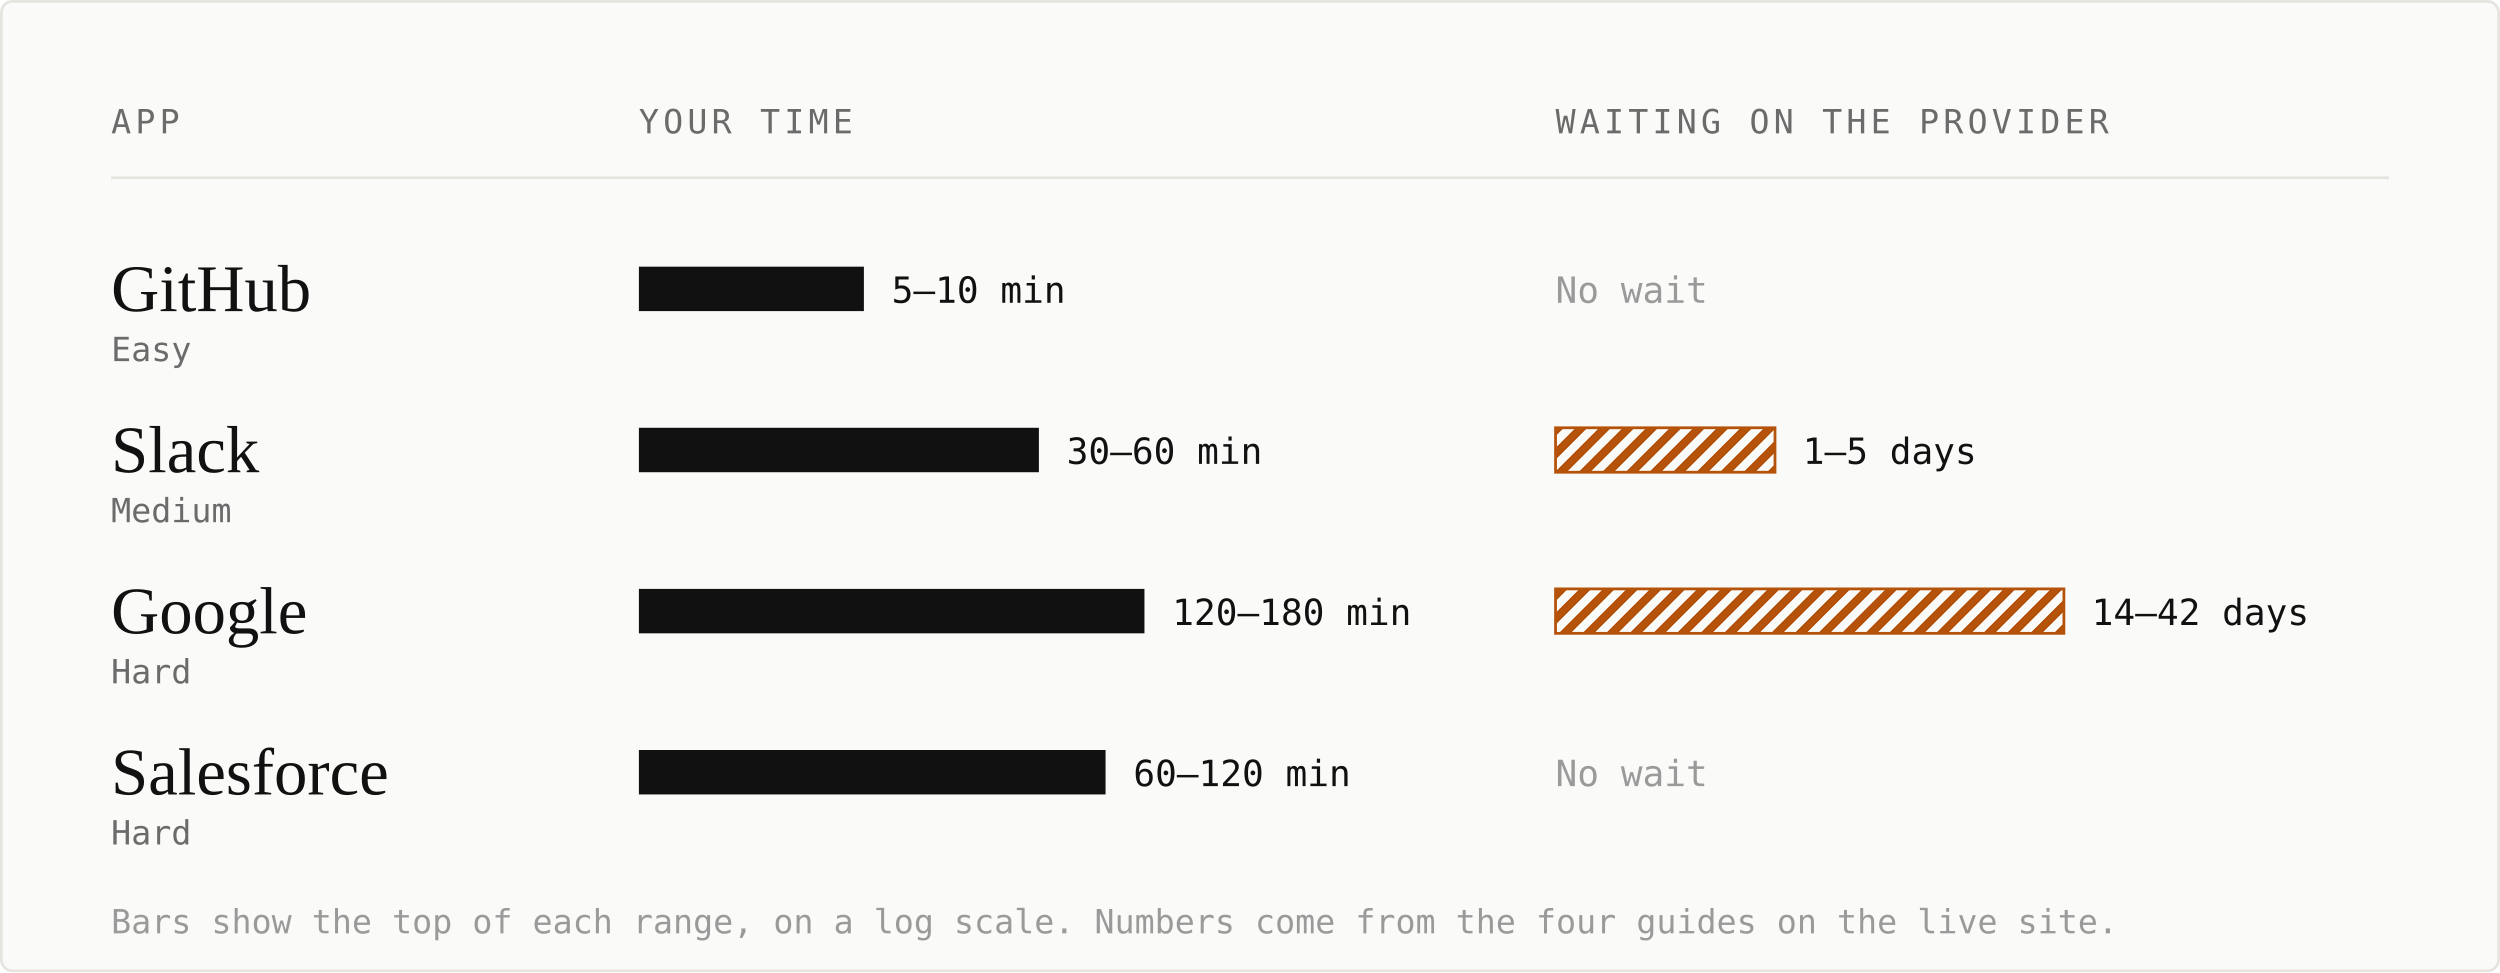
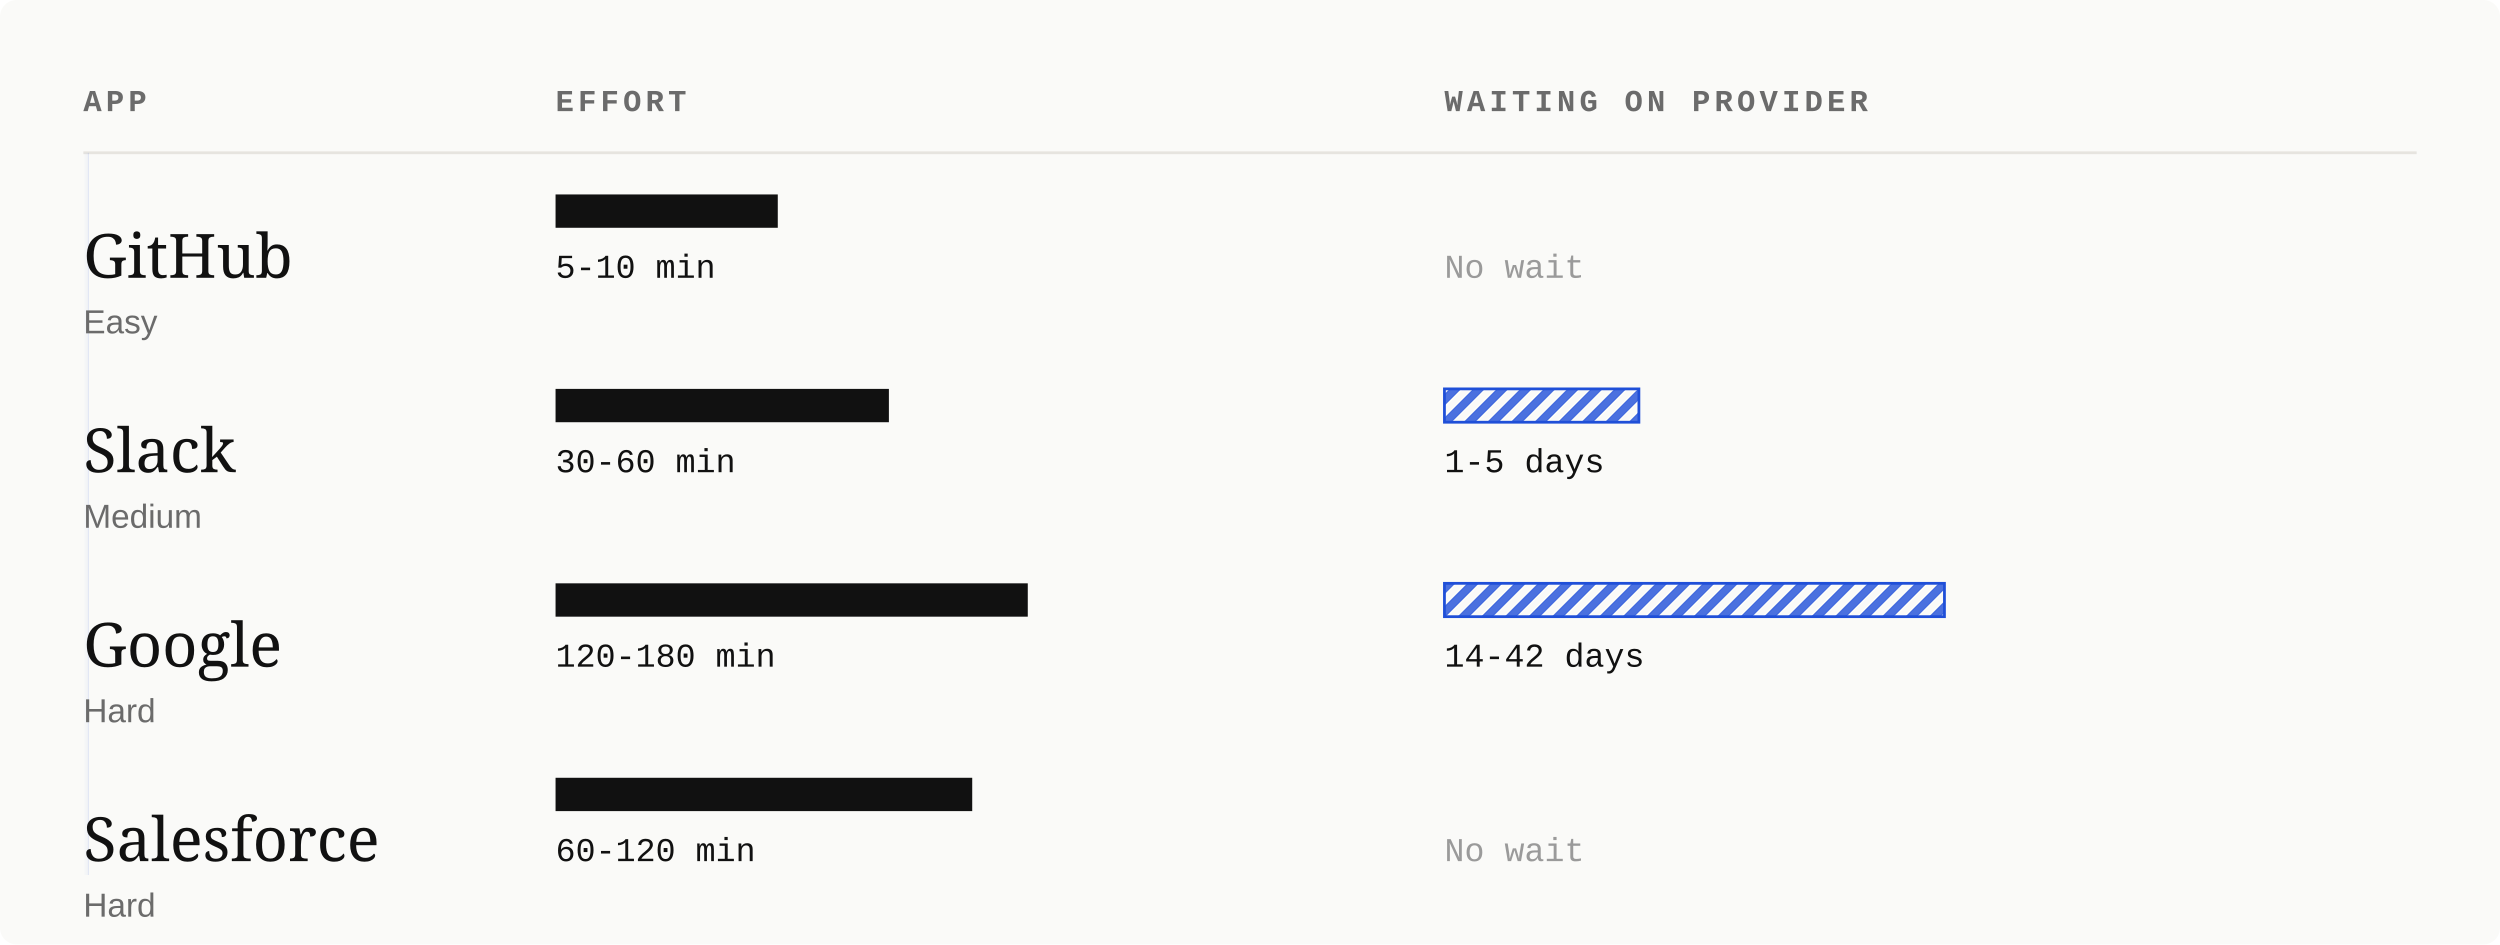
- <svg xmlns="http://www.w3.org/2000/svg" viewBox="0 0 900 350" width="900" height="350" role="img" aria-labelledby="t d">
+ <svg xmlns="http://www.w3.org/2000/svg" viewBox="0 0 900 340" width="900" height="340">
+   <rect width="900" height="340" fill="#FAFAF8" rx="6" />
  <defs>
    <pattern id="hatch" width="6" height="6" patternUnits="userSpaceOnUse" patternTransform="rotate(45)">
      <rect width="6" height="6" fill="#FAFAF8" />
-       <rect width="3" height="6" fill="#B45309" />
+       <rect width="3" height="6" fill="#1F4FD8" opacity="0.8" />
    </pattern>
+     <linearGradient id="scan" x1="0" y1="0" x2="1" y2="0">
+       <stop offset="0%" stop-color="#1F4FD8" stop-opacity="0" />
+       <stop offset="90%" stop-color="#1F4FD8" stop-opacity="0.05" />
+       <stop offset="100%" stop-color="#1F4FD8" stop-opacity="0.3" />
+     </linearGradient>
  </defs>
-   <style>
-     .bg{fill:#FAFAF8;stroke:#E6E4DF}
-     .app{font:400 24px Georgia,'Times New Roman',serif;fill:#111}
-     .meta,.val,.head,.note{font-family:'JetBrains Mono',Menlo,Consolas,monospace;font-weight:500}
-     .meta{font-size:12px;fill:#6B6B6B}
-     .head{font-size:12px;fill:#6B6B6B;letter-spacing:1.5px}
-     .val{font-size:13px;fill:#111}
-     .none{fill:#9A9A9A}
-     .note{font-size:12px;fill:#9A9A9A}
-     .rule{stroke:#E6E4DF}
-     .bar{transform-box:fill-box;transform-origin:left center;animation:grow 9s cubic-bezier(.2,.7,.2,1) infinite both}
-     @keyframes grow{0%{transform:scaleX(0)}12%,90%{transform:scaleX(1)}100%{transform:scaleX(0)}}
-     .lab{animation:lab 9s ease-out infinite both}
-     @keyframes lab{0%,10%{opacity:0}18%,90%{opacity:1}100%{opacity:0}}
-     @media (prefers-reduced-motion:reduce){*{animation:none!important}}
-   </style>
-   <rect class="bg" x=".5" y=".5" width="899" height="349" rx="4" />
-   <text class="head" x="40" y="48">APP</text>
-   <text class="head" x="230" y="48">YOUR TIME</text>
-   <text class="head" x="560" y="48">WAITING ON THE PROVIDER</text>
-   <line class="rule" x1="40" y1="64" x2="860" y2="64" />
-   <text class="app" x="40" y="112">GitHub</text>
-   <text class="meta" x="40" y="130">Easy</text>
-   <rect class="bar" x="230" y="96" width="81" height="16" fill="#111" style="animation-delay:0s" />
-   <text class="val lab" x="321" y="109" style="animation-delay:0s">5–10 min</text>
-   <text class="val none lab" x="560" y="109" style="animation-delay:0s">No wait</text>
-   <text class="app" x="40" y="170">Slack</text>
-   <text class="meta" x="40" y="188">Medium</text>
-   <rect class="bar" x="230" y="154" width="144" height="16" fill="#111" style="animation-delay:.25s" />
-   <text class="val lab" x="384" y="167" style="animation-delay:.25s">30–60 min</text>
-   <rect class="bar" x="560" y="154" width="79" height="16" fill="url(#hatch)" stroke="#B45309" style="animation-delay:.25s" />
-   <text class="val lab" x="649" y="167" style="animation-delay:.25s">1–5 days</text>
-   <text class="app" x="40" y="228">Google</text>
-   <text class="meta" x="40" y="246">Hard</text>
-   <rect class="bar" x="230" y="212" width="182" height="16" fill="#111" style="animation-delay:.5s" />
-   <text class="val lab" x="422" y="225" style="animation-delay:.5s">120–180 min</text>
-   <rect class="bar" x="560" y="212" width="183" height="16" fill="url(#hatch)" stroke="#B45309" style="animation-delay:.5s" />
-   <text class="val lab" x="753" y="225" style="animation-delay:.5s">14–42 days</text>
-   <text class="app" x="40" y="286">Salesforce</text>
-   <text class="meta" x="40" y="304">Hard</text>
-   <rect class="bar" x="230" y="270" width="168" height="16" fill="#111" style="animation-delay:.75s" />
-   <text class="val lab" x="408" y="283" style="animation-delay:.75s">60–120 min</text>
-   <text class="val none lab" x="560" y="283" style="animation-delay:.75s">No wait</text>
-   <text class="note" x="40" y="336">Bars show the top of each range, on a log scale. Numbers come from the four guides on the live site.</text>
+   <g font-family="Courier New, monospace" font-size="11" fill="#6B6B6B" letter-spacing="1.5" font-weight="bold">
+     <text x="30" y="40">APP</text>
+     <text x="200" y="40">EFFORT</text>
+     <text x="520" y="40">WAITING ON PROVIDER</text>
+   </g>
+   <line x1="30" y1="55" x2="870" y2="55" stroke="#E6E4DF" stroke-width="1" />
+   <rect x="30" y="55" width="2" height="260" fill="url(#scan)">
+     <animate attributeName="x" from="30" to="870" dur="4s" repeatCount="indefinite" />
+   </rect>
+   <text x="30" y="100" font-family="Georgia, serif" font-size="22" fill="#111">GitHub</text>
+   <text x="30" y="120" font-family="Arial, sans-serif" font-size="12" fill="#6B6B6B">Easy</text>
+   <text x="200" y="100" font-family="Courier New, monospace" font-size="12" fill="#111">5-10 min</text>
+   <rect x="200" y="70" width="80" height="12" fill="#111">
+     <animate attributeName="width" from="0" to="80" dur="0.6s" begin="0.2s" fill="freeze" />
+   </rect>
+   <text x="520" y="100" font-family="Courier New, monospace" font-size="12" fill="#9A9A9A">No wait</text>
+   <text x="30" y="170" font-family="Georgia, serif" font-size="22" fill="#111">Slack</text>
+   <text x="30" y="190" font-family="Arial, sans-serif" font-size="12" fill="#6B6B6B">Medium</text>
+   <text x="200" y="170" font-family="Courier New, monospace" font-size="12" fill="#111">30-60 min</text>
+   <rect x="200" y="140" width="120" height="12" fill="#111">
+     <animate attributeName="width" from="0" to="120" dur="0.6s" begin="0.4s" fill="freeze" />
+   </rect>
+   <text x="520" y="170" font-family="Courier New, monospace" font-size="12" fill="#111">1-5 days</text>
+   <rect x="520" y="140" width="70" height="12" fill="url(#hatch)" stroke="#1F4FD8">
+     <animate attributeName="width" from="0" to="70" dur="0.6s" begin="0.4s" fill="freeze" />
+   </rect>
+   <text x="30" y="240" font-family="Georgia, serif" font-size="22" fill="#111">Google</text>
+   <text x="30" y="260" font-family="Arial, sans-serif" font-size="12" fill="#6B6B6B">Hard</text>
+   <text x="200" y="240" font-family="Courier New, monospace" font-size="12" fill="#111">120-180 min</text>
+   <rect x="200" y="210" width="170" height="12" fill="#111">
+     <animate attributeName="width" from="0" to="170" dur="0.6s" begin="0.6s" fill="freeze" />
+   </rect>
+   <text x="520" y="240" font-family="Courier New, monospace" font-size="12" fill="#111">14-42 days</text>
+   <rect x="520" y="210" width="180" height="12" fill="url(#hatch)" stroke="#1F4FD8">
+     <animate attributeName="width" from="0" to="180" dur="0.6s" begin="0.6s" fill="freeze" />
+   </rect>
+   <text x="30" y="310" font-family="Georgia, serif" font-size="22" fill="#111">Salesforce</text>
+   <text x="30" y="330" font-family="Arial, sans-serif" font-size="12" fill="#6B6B6B">Hard</text>
+   <text x="200" y="310" font-family="Courier New, monospace" font-size="12" fill="#111">60-120 min</text>
+   <rect x="200" y="280" width="150" height="12" fill="#111">
+     <animate attributeName="width" from="0" to="150" dur="0.6s" begin="0.8s" fill="freeze" />
+   </rect>
+   <text x="520" y="310" font-family="Courier New, monospace" font-size="12" fill="#9A9A9A">No wait</text>
</svg>
